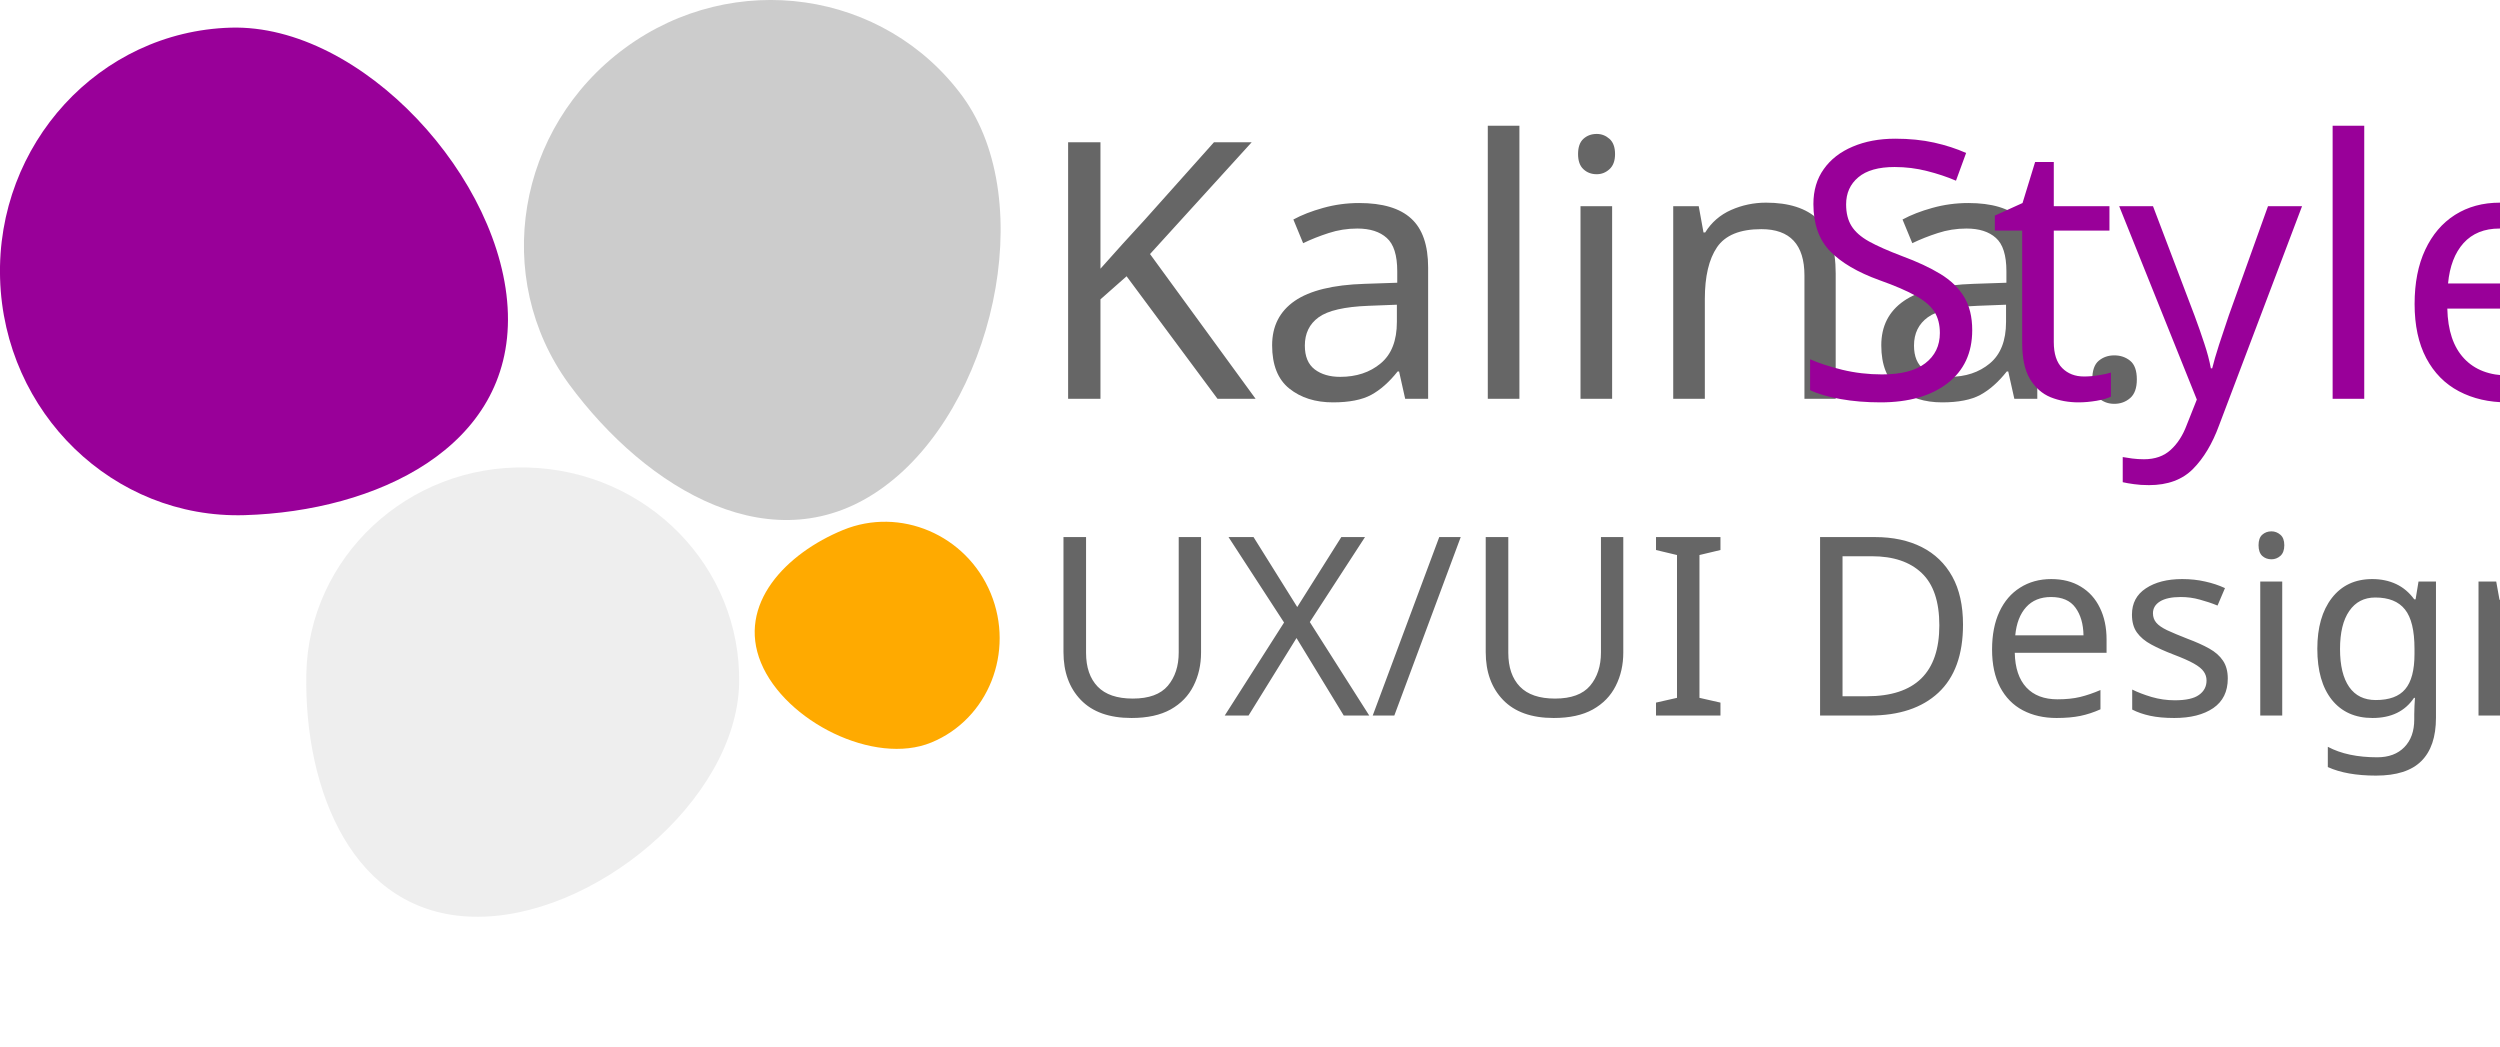
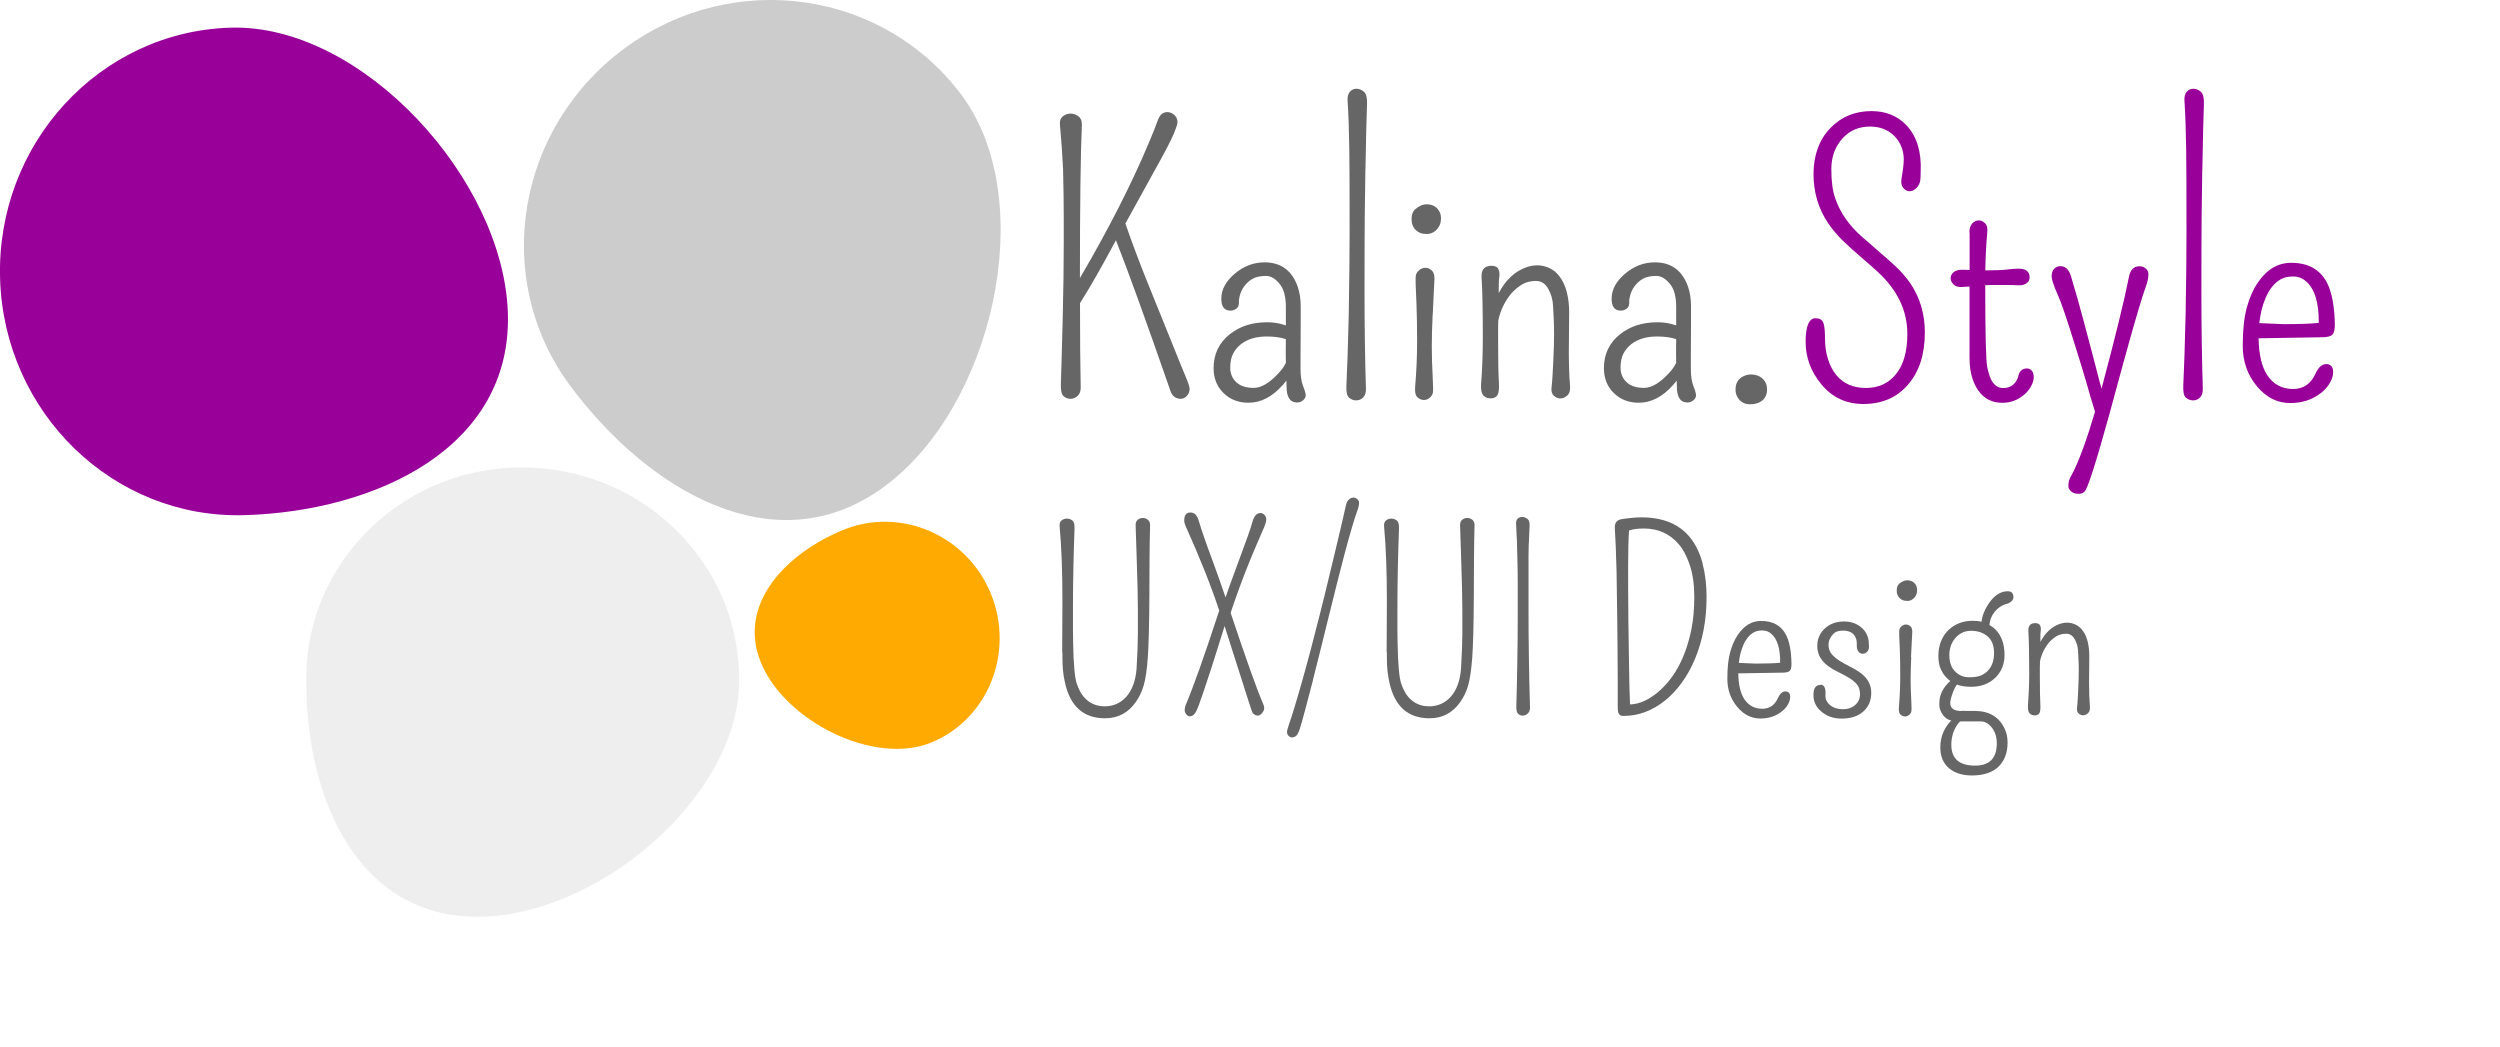
- <svg xmlns="http://www.w3.org/2000/svg" id="Layer_1" width="320" height="134" viewBox="0 0 320 134" fill="none">
+ <svg xmlns="http://www.w3.org/2000/svg" id="Layer_1" width="320" height="134" viewBox="0 0 320 134">
  <path d="m65.01,40.14c.5,17.2-16.9,25.3-33.7,25.8S.51,52.84.01,35.64C-.49,18.44,12.71,4.04,29.51,3.54c16.8-.5,35,19.4,35.5,36.6Z" style="fill:#909;" />
  <path d="m113.11,62.34c-13.9,10.2-30.3.4-40.3-13.2-9.9-13.6-6.7-32.8,7.2-43,13.9-10.2,33.2-7.4,43.2,6.2,9.9,13.6,3.8,39.9-10.1,50Z" style="fill:#ccc;" />
  <path d="m97.41,84.84c-3.1-7.5,3.2-14,10.5-17s15.8.6,18.9,8.1-.3,16.1-7.6,19.1-18.7-2.7-21.8-10.2Z" style="fill:#fa0;" />
  <path d="m60.51,117.34c-15.3-.4-21.6-16.1-21.3-31.1.3-14.9,13-26.8,28.3-26.4,15.3.4,27.4,12.7,27.1,27.7-.4,15-18.8,30.2-34.1,29.8Z" style="fill:#eee;" />
  <g style="isolation:isolate;">
-     <text transform="translate(132.25 51.05)" style="fill:#666; font-family:Pompiere-Regular, 'Pompiere '; font-size:46px; isolation:isolate;">
-       <tspan x="0" y="0">Kalina.</tspan>
-     </text>
+     <g style="isolation:isolate;">
+       <path d="m150.48,14.9c.13.17.21.38.24.62.03.24-.13.78-.49,1.63-.36.85-1.14,2.35-2.34,4.5-1.11,1.99-2.39,4.31-3.84,6.96.9,2.61,1.91,5.29,3.03,8.04,1.2,2.96,2.05,5.08,2.56,6.33,1.21,3.01,1.96,4.86,2.25,5.54.28.68.41,1.14.38,1.37-.03.23-.1.44-.22.62-.25.36-.55.54-.9.54-.63,0-1.06-.31-1.3-.92-3.19-9.18-5.53-15.64-7.01-19.38-1.78,3.34-3.32,6.03-4.6,8.06,0,4.43.03,8.02.09,10.76.01.48-.12.85-.39,1.1-.28.25-.58.38-.91.38s-.63-.11-.89-.34c-.26-.22-.38-.75-.35-1.58.03-.83.07-2.03.11-3.58s.09-3.22.13-4.99c.09-3.53.13-6.69.13-9.47s0-4.79-.02-6.04c-.02-1.25-.04-2.39-.07-3.43-.08-1.75-.21-3.64-.4-5.66-.04-.48.08-.83.37-1.07.29-.23.62-.35.99-.35s.7.12,1.01.35c.31.23.45.59.44,1.07-.17,3.85-.25,10.39-.25,19.63,3.65-6.23,6.62-12.05,8.89-17.47.45-1.06.77-1.88.98-2.46.2-.58.41-.94.63-1.09.22-.15.44-.22.66-.22s.43.05.62.15c.19.1.34.23.47.4Z" style="fill:#666;" />
+       <path d="m166.03,51.52c-.9,0-1.35-.68-1.35-2.04,0-.09,0-.34-.02-.76-.13.17-.28.34-.45.54-1.35,1.53-2.82,2.29-4.4,2.29-1.27,0-2.33-.4-3.17-1.21-.87-.84-1.3-1.91-1.3-3.21,0-1.81.7-3.27,2.11-4.38.63-.49,1.34-.87,2.12-1.12s1.67-.38,2.64-.38c.81,0,1.6.13,2.38.4v-2.38c0-1.32-.27-2.31-.82-2.96s-1.11-.99-1.7-.99-1.06.08-1.43.22c-.37.15-.69.37-.98.65-.63.61-.99,1.38-1.08,2.29.04.48-.05.81-.29,1-.24.19-.5.28-.79.28-.81,0-1.2-.54-1.17-1.62.03-1.12.6-2.16,1.71-3.1,1.14-.97,2.41-1.46,3.82-1.46,2.1,0,3.51,1.04,4.25,3.12.25.75.38,1.57.38,2.47v2.31l-.02,3.77v2c0,.9.11,1.62.33,2.18.22.55.33.95.33,1.18s-.11.44-.34.63c-.22.19-.48.28-.76.28Zm-1.44-5.08c-.02-.82-.02-1.83,0-3.03-.64-.22-1.46-.34-2.45-.34-1.33,0-2.43.32-3.28.97-.42.33-.76.73-1.01,1.2-.25.47-.38,1.08-.38,1.82s.25,1.36.76,1.85c.51.49,1.26.74,2.25.74s2.09-.67,3.3-2.02c.34-.37.61-.77.81-1.19Z" style="fill:#666;" />
+       <path d="m174.77,21.67c-.03,1.83-.06,3.8-.08,5.93-.02,2.13-.03,5.41-.03,9.84s.06,8.54.18,12.31c.01.49-.1.87-.35,1.12-.25.25-.54.38-.89.38s-.65-.12-.92-.35c-.27-.23-.38-.76-.34-1.58s.09-2.06.15-3.72c.05-1.65.1-3.45.15-5.38.07-4.25.11-7.81.11-10.68s0-5.02-.01-6.46c0-1.44-.02-2.76-.03-3.98-.03-2.28-.1-4.36-.22-6.24-.03-.48.07-.85.29-1.11.22-.26.51-.39.85-.39s.66.13.96.39c.29.26.42.78.39,1.56-.03.78-.06,1.91-.1,3.39s-.07,3.14-.1,4.96Z" style="fill:#666;" />
+       <path d="m184.32,27.24c.1.24.15.53.12.87-.02.34-.1.62-.24.86s-.29.43-.47.58c-.34.27-.7.4-1.06.4s-.64-.04-.85-.12c-.21-.08-.4-.2-.56-.35-.39-.36-.58-.83-.58-1.42s.15-1,.45-1.26c.49-.43.99-.65,1.48-.65.81,0,1.38.36,1.71,1.08Zm-.94,13.05c-.08,1.51-.11,2.88-.11,4.09s.04,2.47.11,3.76c.07,1.29.08,2.04.01,2.22-.07.19-.16.34-.28.46-.25.25-.53.38-.83.38s-.58-.11-.84-.34-.36-.68-.3-1.37c.16-1.9.25-3.83.25-5.77s-.03-3.52-.08-4.73c-.05-1.21-.09-2.11-.11-2.73-.02-.61,0-1.01.08-1.19.07-.18.18-.32.31-.43.25-.24.54-.36.85-.36s.59.11.83.34.35.58.34,1.06c-.08,1.56-.15,3.09-.22,4.6Z" style="fill:#666;" />
+       <path d="m200.85,40.16l-.04,4.85c0,1.6.05,3.1.16,4.49.03.51-.09.89-.37,1.13-.28.25-.57.37-.88.37s-.58-.12-.83-.35c-.25-.23-.35-.58-.29-1.06.05-.47.1-1.01.13-1.63s.07-1.25.1-1.91c.06-1.32.09-2.41.09-3.27s-.02-1.49-.04-1.88c-.03-.39-.06-.97-.09-1.74-.03-.77-.23-1.5-.61-2.18-.37-.68-.9-1.02-1.57-1.02s-1.26.14-1.75.43-.95.66-1.37,1.12c-.85,1-1.42,2.17-1.71,3.5-.02.42-.02.83-.02,1.24v1.17c0,2.71.03,4.5.09,5.38.06.88,0,1.46-.16,1.75-.17.29-.45.44-.87.44s-.73-.13-.96-.39c-.23-.26-.33-.75-.28-1.45.15-1.93.22-3.92.22-5.95,0-3.49-.05-6.05-.16-7.68-.06-1,.36-1.5,1.26-1.5.46,0,.76.14.89.43.13.28.17.58.13.9-.04.31-.06.58-.07.81s-.01.46-.01.7v.65c.88-1.68,2.06-2.78,3.53-3.3.46-.17.94-.25,1.42-.25s.97.11,1.48.33c.51.22.95.57,1.33,1.07.84,1.08,1.26,2.68,1.26,4.81Z" style="fill:#666;" />
+       <path d="m215.99,51.52c-.9,0-1.35-.68-1.35-2.04,0-.09,0-.34-.02-.76-.13.17-.28.34-.45.54-1.35,1.53-2.82,2.29-4.4,2.29-1.27,0-2.33-.4-3.17-1.21-.87-.84-1.3-1.91-1.3-3.21,0-1.81.7-3.27,2.11-4.38.63-.49,1.34-.87,2.12-1.12.79-.25,1.67-.38,2.64-.38.81,0,1.6.13,2.38.4v-2.38c0-1.32-.27-2.31-.82-2.96s-1.11-.99-1.7-.99-1.06.08-1.43.22c-.37.15-.69.37-.98.65-.63.61-.99,1.38-1.08,2.29.04.48-.05.81-.29,1-.24.19-.5.28-.79.28-.81,0-1.2-.54-1.17-1.62.03-1.12.6-2.16,1.71-3.1,1.14-.97,2.41-1.46,3.82-1.46,2.1,0,3.51,1.04,4.25,3.12.25.75.38,1.57.38,2.47v2.31l-.02,3.77v2c0,.9.11,1.62.33,2.18.22.55.33.95.33,1.18s-.11.44-.34.63c-.22.19-.48.28-.76.28Zm-1.44-5.08c-.02-.82-.02-1.83,0-3.03-.64-.22-1.46-.34-2.45-.34-1.33,0-2.43.32-3.28.97-.42.33-.76.73-1.01,1.2-.25.47-.38,1.08-.38,1.82s.25,1.36.76,1.85,1.26.74,2.25.74,2.09-.67,3.3-2.02c.34-.37.61-.77.81-1.19Z" style="fill:#666;" />
+       <path d="m225.53,48.39c.19.16.35.36.47.6.12.24.18.53.18.88s-.07.64-.2.89c-.13.25-.31.45-.52.59-.4.27-.88.4-1.44.4-.79,0-1.36-.36-1.71-1.08-.11-.24-.16-.52-.16-.83,0-.9.43-1.5,1.3-1.8.24-.08.48-.11.71-.11s.47.04.71.11c.24.08.46.19.65.35Z" style="fill:#666;" />
+     </g>
  </g>
  <g style="isolation:isolate;">
-     <text transform="translate(229.35 51.05)" style="fill:#909; font-family:Pompiere-Regular, 'Pompiere '; font-size:46px; isolation:isolate;">
-       <tspan x="0" y="0">Style</tspan>
-     </text>
+     <g style="isolation:isolate;">
+       <path d="m232.41,40.74c.52,0,.85.2.99.61s.2,1.07.2,2,.13,1.8.38,2.61.61,1.49,1.06,2.04c.91,1.11,2.18,1.66,3.8,1.66s2.91-.6,3.86-1.79c.96-1.19,1.44-2.9,1.44-5.13,0-2.98-1.27-5.63-3.8-7.95-.72-.66-1.46-1.31-2.21-1.95-.76-.64-1.49-1.31-2.21-2s-1.36-1.45-1.93-2.29c-1.24-1.84-1.86-3.94-1.86-6.29s.71-4.36,2.13-5.84c1.41-1.47,3.17-2.2,5.3-2.2,1.83,0,3.32.61,4.49,1.84,1.3,1.41,1.9,3.35,1.8,5.84-.01.12-.02.25-.01.38,0,.13,0,.39-.04.76-.04.37-.2.71-.47,1-.28.29-.58.44-.9.44s-.6-.15-.82-.44c-.22-.29-.3-.68-.22-1.16.19-1.09.29-1.92.29-2.48s-.1-1.1-.3-1.61-.49-.96-.87-1.35c-.81-.82-1.86-1.24-3.14-1.24-1.42,0-2.58.49-3.48,1.46-.99,1.08-1.48,2.4-1.48,3.98s.17,2.84.52,3.81c.34.96.8,1.84,1.36,2.62s1.2,1.49,1.92,2.13,1.45,1.28,2.19,1.91,1.47,1.28,2.19,1.94c.72.67,1.36,1.4,1.93,2.21,1.24,1.83,1.86,3.93,1.86,6.31,0,2.79-.72,5.01-2.16,6.67-1.42,1.65-3.32,2.47-5.71,2.47-2.22,0-4.02-.85-5.41-2.56-1.32-1.6-1.98-3.41-1.98-5.41s.43-3.01,1.3-3.01Z" style="fill:#909;" />
+       <path d="m252.08,29.76c0-.52.13-.91.38-1.17s.53-.38.83-.38.57.13.81.38.33.64.27,1.17c-.13,1.39-.22,3.01-.25,4.85,1.23,0,2.16-.04,2.79-.11s1.08-.11,1.35-.11c1.02-.03,1.53.34,1.53,1.12,0,.45-.26.76-.79.94-.18.06-.39.08-.63.07s-.5-.03-.77-.03c-.28,0-.55-.01-.82-.01h-1.34c-.43,0-.81,0-1.13.02h-.2v.07c0,6.2.09,9.7.27,10.49s.37,1.36.58,1.71c.37.6.85.9,1.44.9.94,0,1.58-.46,1.91-1.39.13-.75.52-1.12,1.15-1.12.22,0,.42.09.6.28.17.19.26.46.26.82s-.11.75-.34,1.17-.52.79-.9,1.1c-.82.69-1.74,1.03-2.76,1.03-1.86,0-3.14-1.03-3.84-3.08-.25-.75-.38-1.67-.38-2.76v-9.05c-.31.01-.66.04-1.03.07-.46.01-.81-.1-1.04-.35-.23-.25-.35-.51-.35-.79s.12-.52.36-.74c.24-.22.6-.33,1.08-.33l.99.02v-4.78Z" style="fill:#909;" />
+       <path d="m269,49.73c1.71-6.39,2.88-11.15,3.5-14.26.17-.93.62-1.39,1.37-1.39.3,0,.56.1.79.29s.34.43.34.72c0,.46-.11,1-.34,1.62s-.53,1.56-.91,2.84c-.38,1.28-.78,2.65-1.19,4.12-.41,1.47-.83,2.99-1.26,4.57-.43,1.58-.86,3.16-1.29,4.75-1.71,6.18-2.76,9.49-3.17,9.91-.19.21-.47.31-.82.31s-.65-.1-.9-.3c-.25-.2-.37-.44-.37-.71,0-.45.11-.87.34-1.26s.47-.89.73-1.49c.26-.61.54-1.31.84-2.12.51-1.41,1.01-2.95,1.5-4.63-.36-1.15-.73-2.4-1.1-3.73-.43-1.47-.88-2.94-1.35-4.42-1.11-3.61-1.89-5.9-2.34-6.87-.51-1.14-.76-1.91-.76-2.31s.1-.72.31-.95c.21-.23.48-.35.81-.35.64,0,1.09.42,1.35,1.27.25.85.52,1.75.79,2.7.27.95.54,1.92.8,2.9.26.98.52,1.95.77,2.91s.49,1.87.72,2.73c.22.86.43,1.64.61,2.35.09.3.17.58.22.83Z" style="fill:#909;" />
+       <path d="m281.89,21.67c-.03,1.83-.06,3.8-.08,5.93s-.03,5.41-.03,9.84.06,8.54.18,12.31c.01.49-.1.87-.35,1.12s-.54.38-.89.38-.65-.12-.92-.35c-.27-.23-.38-.76-.34-1.58s.09-2.06.15-3.72c.05-1.65.1-3.45.15-5.38.08-4.25.11-7.81.11-10.68s0-5.02-.01-6.46c0-1.44-.02-2.76-.03-3.98-.03-2.28-.1-4.36-.22-6.24-.03-.48.07-.85.29-1.11.22-.26.51-.39.85-.39s.66.13.96.39c.29.26.42.78.39,1.56s-.06,1.91-.1,3.39c-.04,1.48-.07,3.14-.1,4.96Z" style="fill:#909;" />
+       <path d="m289.1,43.3c.03,2.07.4,3.65,1.12,4.74.78,1.17,1.88,1.75,3.3,1.75,1.3,0,2.25-.64,2.85-1.93.37-.84.84-1.26,1.39-1.26.25,0,.47.08.64.25.17.17.25.45.24.86-.01.41-.16.86-.44,1.34-.28.48-.66.91-1.16,1.28-1.08.84-2.37,1.26-3.89,1.26-1.63,0-3.04-.7-4.22-2.09-1.24-1.47-1.86-3.21-1.86-5.23s.18-3.67.53-4.93c.35-1.27.82-2.32,1.4-3.16,1.14-1.69,2.56-2.54,4.27-2.54,2.19,0,3.72.86,4.6,2.58.61,1.2.94,2.96.99,5.28.01.66-.09,1.1-.31,1.33s-.68.34-1.37.34l-8.09.13Zm7.7-1.95c.03-2.61-.52-4.39-1.64-5.35-.45-.4-1-.61-1.64-.61s-1.18.12-1.59.36-.79.56-1.11.97c-.32.4-.59.87-.81,1.38-.22.52-.39,1.04-.53,1.58-.13.57-.23,1.13-.29,1.68l3.08.13c2.01,0,3.52-.05,4.54-.16Z" style="fill:#909;" />
+     </g>
  </g>
  <g style="isolation:isolate;">
-     <text transform="translate(133.25 91.59)" style="fill:#666; font-family:Pompiere-Regular, 'Pompiere '; font-size:32px; isolation:isolate;">
-       <tspan x="0" y="0">UX/UI Design</tspan>
-     </text>
+     <g style="isolation:isolate;">
+       <path d="m135.96,83.5l.03-6.61c0-3.75-.12-6.93-.36-9.53-.03-.33.05-.58.25-.74.2-.16.42-.24.68-.24s.49.08.7.24c.21.16.3.52.28,1.06-.02.55-.04,1.24-.07,2.08-.03.84-.05,1.73-.07,2.66-.04,1.88-.06,3.57-.06,5.09s0,2.56,0,3.12c0,.56.01,1.1.02,1.62.05,2.77.21,4.53.47,5.27.26.74.56,1.31.91,1.7.69.79,1.57,1.19,2.66,1.19s2.04-.41,2.77-1.23c.75-.85,1.19-2.05,1.31-3.58.11-1.88.17-3.38.17-4.52s0-2.12,0-2.95c0-.83-.02-1.76-.04-2.79-.08-3-.17-5.69-.25-8.08-.01-.33.08-.58.27-.73s.4-.23.64-.23.46.08.66.23c.2.16.29.4.28.73-.04,1.55-.07,3.08-.07,4.59,0,1.51-.01,3.01-.02,4.5-.02,3.62-.09,6.21-.2,7.79-.11,1.58-.29,2.77-.52,3.57-.23.8-.57,1.52-1.01,2.14-.98,1.4-2.3,2.09-3.95,2.09-2.74,0-4.45-1.52-5.12-4.55-.22-.95-.33-2-.33-3.17v-.73Z" style="fill:#666;" />
+       <path d="m151.58,66.62c0-.68.26-1.02.78-1.02s.87.34,1.07,1.03.45,1.44.73,2.24c.28.81.58,1.65.91,2.52.73,1.98,1.33,3.67,1.8,5.08.38-1.11.85-2.43,1.42-3.94,1.19-3.19,1.85-5.05,1.98-5.59.21-.84.56-1.27,1.06-1.27.2,0,.37.08.52.23.15.15.23.35.23.59s-.1.59-.29,1.04c-.19.45-.45,1.05-.78,1.8s-.67,1.57-1.04,2.47c-.83,2.03-1.65,4.25-2.45,6.64,1.95,5.85,3.34,9.75,4.17,11.67.16.38.17.68.03.91-.34.59-.75.73-1.2.41-.14-.09-.25-.28-.34-.57-.09-.29-.23-.7-.41-1.25-.18-.55-.37-1.14-.57-1.79-.2-.65-.42-1.33-.65-2.04-.23-.71-.46-1.43-.69-2.15-.47-1.46-.84-2.62-1.11-3.5-.28.88-.55,1.73-.81,2.58-.32,1.03-.64,2.02-.94,2.97-.81,2.48-1.34,4.02-1.57,4.63s-.44.99-.61,1.15-.34.23-.52.23-.33-.09-.46-.26c-.14-.17-.2-.36-.2-.55s.04-.4.11-.59c1-2.36,2.44-6.41,4.31-12.14-1.05-3.18-2.49-6.79-4.31-10.83-.11-.25-.17-.48-.17-.7Z" style="fill:#666;" />
+       <path d="m168.05,87.1c-.33,1.3-.65,2.5-.95,3.62s-.53,1.95-.7,2.49-.34.88-.52,1c-.17.12-.34.18-.5.18s-.31-.07-.44-.2c-.13-.14-.2-.29-.2-.48s.08-.5.24-.95c.16-.45.4-1.2.72-2.24.32-1.05.65-2.2,1.01-3.46.35-1.26.72-2.59,1.09-4,.37-1.41.74-2.83,1.1-4.27.36-1.44.72-2.85,1.05-4.25.34-1.4.65-2.71.95-3.95.71-2.96,1.17-4.94,1.39-5.95.07-.32.2-.56.39-.72s.37-.23.55-.23.35.07.5.2c.15.14.23.29.23.45,0,.3-.08.66-.24,1.08-.16.42-.39,1.11-.67,2.09-.29.97-.59,2.06-.91,3.26-.32,1.2-.65,2.48-.99,3.84-.34,1.37-.69,2.76-1.04,4.18-.35,1.42-.7,2.84-1.05,4.25-.35,1.41-.69,2.77-1.02,4.06Z" style="fill:#666;" />
+       <path d="m177.49,83.5l.03-6.61c0-3.75-.12-6.93-.36-9.53-.03-.33.05-.58.25-.74.2-.16.42-.24.68-.24s.49.08.7.24c.21.16.3.52.28,1.06-.02.55-.04,1.24-.07,2.08-.03.84-.05,1.73-.07,2.66-.04,1.88-.06,3.57-.06,5.09s0,2.56,0,3.12c0,.56.01,1.1.02,1.62.05,2.77.21,4.53.47,5.27.26.74.56,1.31.91,1.7.69.79,1.57,1.19,2.66,1.19s2.04-.41,2.77-1.23c.75-.85,1.19-2.05,1.31-3.58.11-1.88.17-3.38.17-4.52s0-2.12,0-2.95c0-.83-.02-1.76-.04-2.79-.08-3-.17-5.69-.25-8.08-.01-.33.08-.58.27-.73s.4-.23.64-.23.46.08.66.23c.2.16.29.4.28.73-.04,1.55-.07,3.08-.07,4.59,0,1.51-.01,3.01-.02,4.5-.02,3.62-.09,6.21-.2,7.79-.12,1.58-.29,2.77-.52,3.57-.23.8-.57,1.52-1.01,2.14-.98,1.4-2.3,2.09-3.95,2.09-2.74,0-4.45-1.52-5.12-4.55-.22-.95-.33-2-.33-3.17v-.73Z" style="fill:#666;" />
+       <path d="m195.68,69.58c-.02.44-.03.94-.03,1.51,0,.57,0,2.85,0,6.85s.06,8.21.19,12.62c0,.33-.09.59-.29.77-.2.18-.42.27-.64.27s-.42-.08-.59-.23-.25-.5-.23-1.05c.02-.54.04-1.29.06-2.25.02-.96.04-1.98.06-3.06.04-2.15.06-4.15.06-6.01s0-3.31,0-4.34c0-1.04-.02-1.99-.04-2.87-.03-1.94-.09-3.48-.17-4.64-.03-.33.03-.58.18-.74.15-.16.35-.24.59-.24s.46.08.67.24c.21.16.3.44.29.82-.02.39-.03.77-.05,1.14s-.03.78-.05,1.22Z" style="fill:#666;" />
+       <path d="m217.94,72.19c.33,1.27.5,2.67.5,4.21s-.13,2.96-.39,4.28c-.26,1.32-.62,2.54-1.09,3.66-.47,1.12-1.03,2.13-1.68,3.03-.65.9-1.37,1.67-2.16,2.3-1.64,1.31-3.41,1.97-5.33,1.97-.3,0-.5-.1-.59-.29-.09-.19-.13-.42-.13-.7v-1.34c0-.65,0-1.43,0-2.35,0-.92-.01-1.95-.02-3.08,0-1.13-.02-2.3-.03-3.52-.02-1.21-.03-2.44-.05-3.67s-.03-2.41-.05-3.54c-.06-2.33-.14-4.17-.22-5.52-.05-.71.26-1.1.94-1.19,1-.15,1.82-.22,2.47-.22,4.19,0,6.8,1.98,7.84,5.95Zm-9.31,17.98c1.18-.04,2.35-.55,3.52-1.52,2.17-1.8,3.61-4.49,4.34-8.06.25-1.23.38-2.62.38-4.18s-.19-2.91-.57-4.06c-.38-1.15-.87-2.07-1.48-2.76-1.14-1.29-2.6-1.94-4.39-1.94-.78,0-1.42.08-1.91.25-.08,1.07-.12,2.58-.12,4.52,0,2.32,0,4.1.02,5.33,0,1.23.02,2.43.04,3.61.02,1.18.03,2.3.05,3.38s.03,2.04.05,2.9c.03,1.07.06,1.92.08,2.53Z" style="fill:#666;" />
+       <path d="m222.5,86.2c.02,1.44.28,2.54.78,3.3.54.81,1.31,1.22,2.3,1.22.91,0,1.57-.45,1.98-1.34.26-.58.58-.88.97-.88.18,0,.33.06.45.17.12.12.17.32.16.6-.01.29-.11.6-.3.93-.19.33-.46.63-.8.89-.75.58-1.65.88-2.7.88-1.14,0-2.12-.48-2.94-1.45-.87-1.02-1.3-2.23-1.3-3.64s.12-2.55.37-3.43c.24-.88.57-1.61.98-2.2.79-1.18,1.78-1.77,2.97-1.77,1.52,0,2.59.6,3.2,1.8.43.83.66,2.06.69,3.67,0,.46-.06.77-.22.92s-.47.23-.95.23l-5.62.09Zm5.36-1.36c.02-1.81-.36-3.05-1.14-3.72-.31-.28-.69-.42-1.14-.42s-.82.08-1.11.25c-.29.17-.55.39-.77.67-.22.28-.41.6-.56.96-.15.36-.27.73-.37,1.1-.09.4-.16.79-.2,1.17l2.14.09c1.4,0,2.45-.04,3.16-.11Z" style="fill:#666;" />
+       <path d="m233.02,87.64c.48,0,.69.43.64,1.3-.04.51.16.95.59,1.31.42.35.96.53,1.62.53s1.2-.18,1.6-.55c.41-.36.61-.82.61-1.37s-.14-.97-.41-1.28c-.27-.31-.61-.58-1.02-.83-.41-.24-.84-.48-1.31-.7-.47-.22-.91-.48-1.31-.77-.95-.7-1.42-1.56-1.42-2.58,0-.88.3-1.62.91-2.2.65-.63,1.48-.95,2.52-.95.88,0,1.62.26,2.22.77.63.54.95,1.25.95,2.11.06.43,0,.74-.17.95-.18.2-.38.3-.62.3s-.42-.1-.56-.31c-.14-.21-.2-.45-.19-.73s0-.53-.05-.74c-.05-.21-.14-.41-.27-.59-.3-.4-.79-.59-1.47-.59-.54,0-.94.13-1.19.39-.43.45-.64.92-.64,1.41s.13.89.41,1.21c.27.32.61.6,1.02.86.41.26.84.5,1.31.73.47.23.91.49,1.31.78.95.68,1.42,1.53,1.42,2.55s-.32,1.77-.97,2.38c-.68.63-1.62.95-2.83.95-1.04,0-1.91-.31-2.61-.92-.72-.61-1.05-1.38-.98-2.31.04-.72.34-1.08.89-1.08Z" style="fill:#666;" />
+       <path d="m245.3,75.03c.07.17.1.37.09.6s-.07.44-.16.6c-.09.17-.2.3-.33.41-.24.19-.48.28-.73.28s-.45-.03-.59-.09c-.15-.06-.28-.14-.39-.24-.27-.25-.41-.58-.41-.98s.1-.7.31-.88c.34-.3.69-.45,1.03-.45.56,0,.96.25,1.19.75Zm-.66,9.08c-.05,1.05-.08,2-.08,2.84s.03,1.72.08,2.62c.05.9.05,1.42,0,1.55-.05.13-.11.24-.2.32-.18.18-.37.27-.58.27s-.4-.08-.59-.23c-.18-.16-.25-.47-.21-.95.11-1.32.17-2.66.17-4.02s-.02-2.45-.05-3.29c-.04-.84-.06-1.47-.08-1.9-.02-.43,0-.7.05-.83.05-.12.12-.22.22-.3.18-.17.38-.25.59-.25s.41.08.58.23c.17.16.24.4.23.73-.05,1.08-.1,2.15-.16,3.2Z" style="fill:#666;" />
+       <path d="m251.08,90.98c.15.01.42.02.81.02h.88c1.85,0,3.13.77,3.84,2.31.24.5.36,1.08.36,1.73s-.1,1.24-.29,1.75c-.19.51-.48.95-.85,1.33-.79.76-1.94,1.14-3.44,1.14-1.2,0-2.17-.31-2.91-.92-.75-.64-1.12-1.52-1.12-2.66,0-1.01.27-1.92.81-2.73.19-.29.38-.53.59-.72-.43-.1-.77-.33-1.03-.67-.33-.44-.5-.89-.5-1.36s.05-.86.14-1.16c.09-.31.22-.59.39-.85.26-.41.55-.74.88-1.02-.5-.35-.9-.84-1.19-1.45-.23-.49-.34-1.08-.34-1.77s.12-1.32.35-1.89c.23-.57.55-1.04.95-1.42.4-.38.85-.67,1.36-.87.51-.2,1.06-.3,1.66-.31.42,0,.82.03,1.22.12.05-.7.33-1.44.84-2.23.73-1.11,1.56-1.67,2.5-1.67.49,0,.73.26.73.77,0,.31-.23.58-.69.8-.72.16-1.31.54-1.77,1.14-.37.47-.57,1.01-.61,1.61.28.16.54.35.77.58.77.77,1.16,1.86,1.16,3.27,0,1.12-.37,2.06-1.09,2.81-.81.83-1.88,1.25-3.2,1.25-.68,0-1.28-.09-1.8-.28-.21.27-.39.63-.55,1.08-.21.59-.31,1.02-.31,1.28,0,.68.48,1.02,1.45,1.02Zm-1.56-7.05c0,.85.25,1.53.74,2.02.49.5,1.08.74,1.77.74s1.21-.08,1.58-.25c.37-.17.67-.39.91-.67.48-.54.72-1.28.72-2.22,0-1.33-.58-2.21-1.75-2.62-.34-.12-.74-.19-1.2-.19s-.86.1-1.21.29c-.35.19-.65.44-.88.74-.46.58-.69,1.3-.69,2.16Zm1.42,8.41c-.16.09-.3.25-.44.47-.49.75-.73,1.59-.73,2.52,0,1.78,1.02,2.67,3.05,2.67,1.84,0,2.77-.95,2.77-2.84,0-.83-.22-1.52-.66-2.06-.4-.5-.85-.75-1.37-.76-.52,0-1.07,0-1.66,0-.32,0-.64,0-.95,0Z" style="fill:#666;" />
+       <path d="m267.43,84.01l-.03,3.38c0,1.12.04,2.16.11,3.12.02.35-.07.62-.26.79-.19.17-.4.26-.61.26s-.41-.08-.58-.24c-.17-.16-.24-.41-.2-.73.04-.33.07-.71.09-1.13.03-.43.05-.87.07-1.33.04-.92.06-1.67.06-2.27s-.01-1.03-.03-1.3c-.02-.27-.04-.67-.06-1.21-.02-.54-.16-1.04-.42-1.52-.26-.47-.62-.71-1.09-.71s-.88.1-1.22.3c-.34.2-.66.46-.95.78-.59.7-.99,1.51-1.19,2.44-.01.29-.02.58-.02.86v.81c0,1.89.02,3.13.06,3.74.04.61,0,1.02-.11,1.22-.12.2-.32.3-.6.3s-.51-.09-.67-.27c-.16-.18-.23-.52-.2-1.01.1-1.34.16-2.72.16-4.14,0-2.43-.04-4.21-.11-5.34-.04-.7.25-1.05.88-1.05.32,0,.53.1.62.3.09.2.12.41.09.62-.03.22-.04.41-.05.56,0,.16,0,.32,0,.48v.45c.61-1.17,1.43-1.93,2.45-2.3.32-.11.65-.17.98-.17s.68.08,1.03.23c.35.15.66.4.92.74.58.75.88,1.87.88,3.34Z" style="fill:#666;" />
+     </g>
  </g>
</svg>
